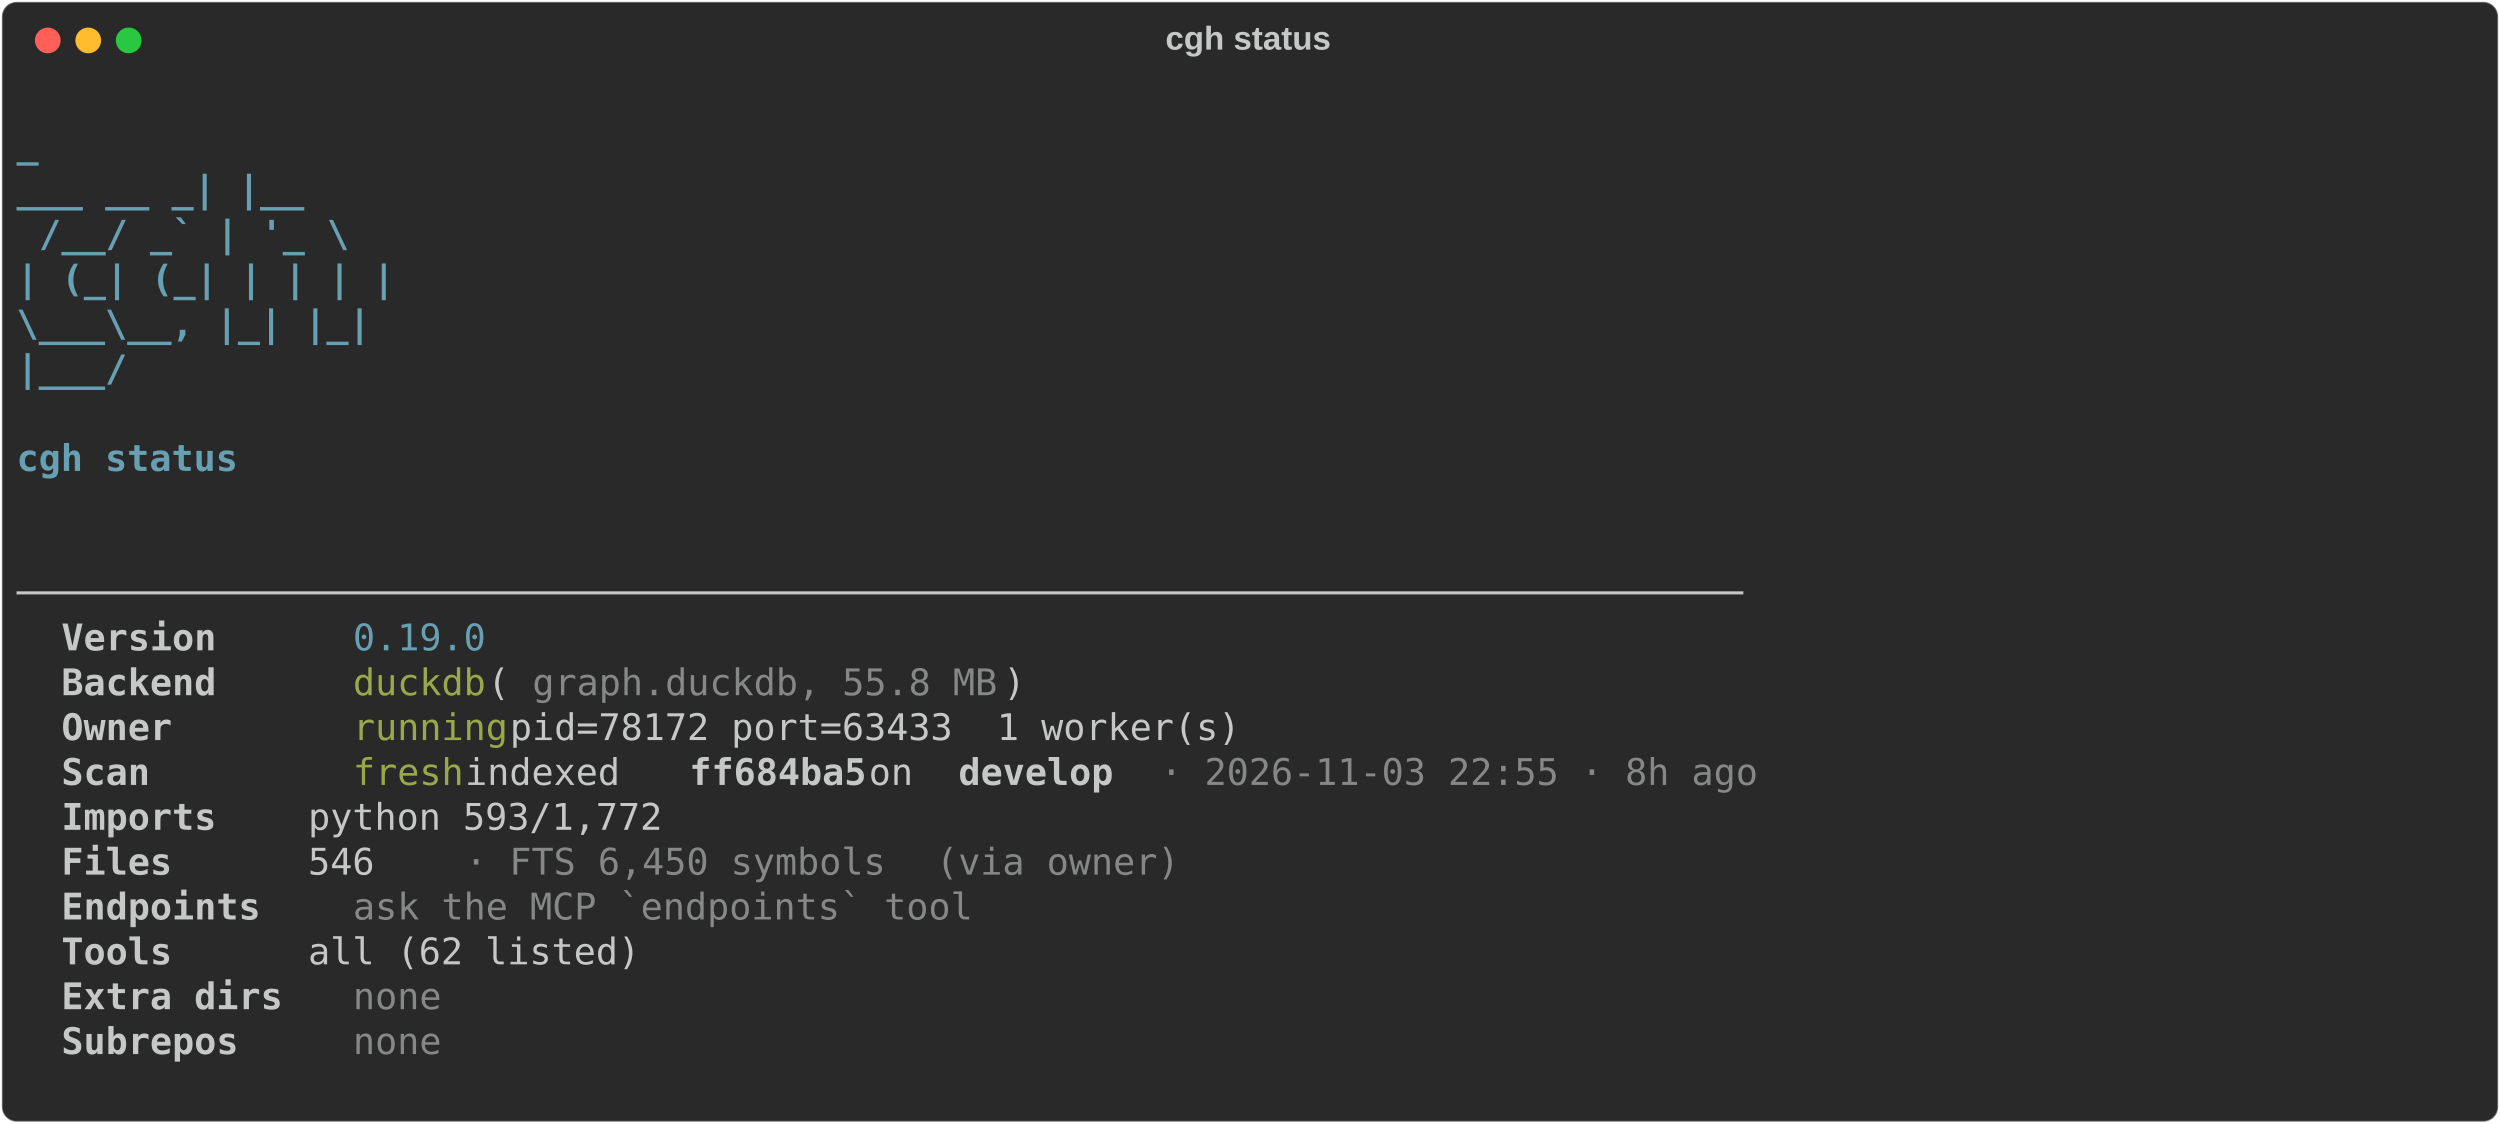
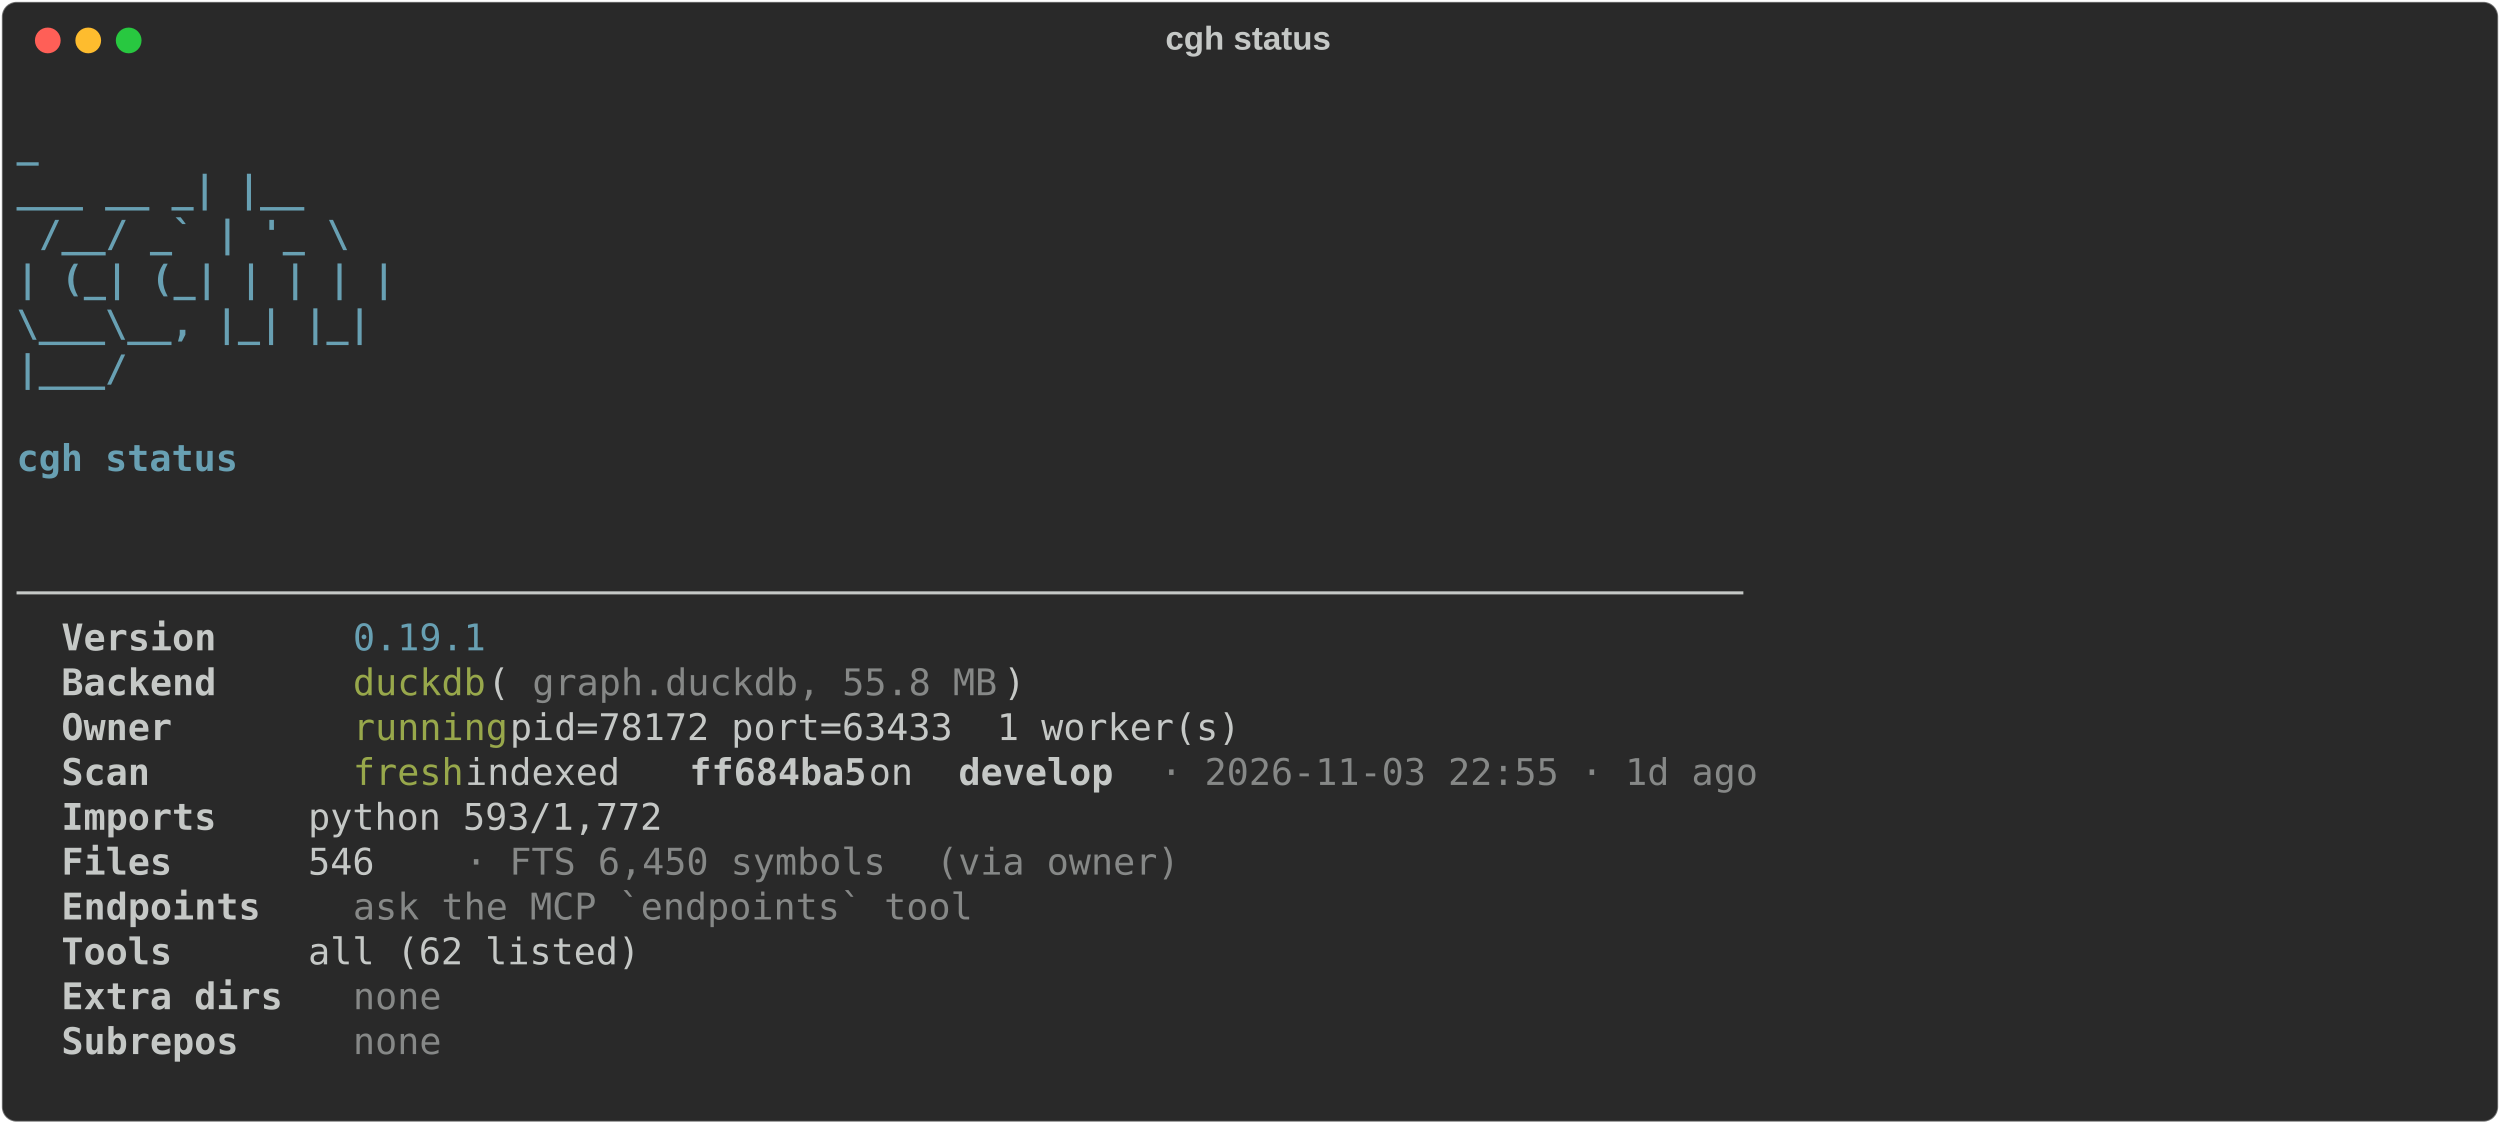
<svg xmlns="http://www.w3.org/2000/svg" class="rich-terminal" viewBox="0 0 1360 611.2">
  <style>

    @font-face {
        font-family: "Fira Code";
        src: local("FiraCode-Regular"),
                url("https://cdnjs.cloudflare.com/ajax/libs/firacode/6.2.0/woff2/FiraCode-Regular.woff2") format("woff2"),
                url("https://cdnjs.cloudflare.com/ajax/libs/firacode/6.2.0/woff/FiraCode-Regular.woff") format("woff");
        font-style: normal;
        font-weight: 400;
    }
    @font-face {
        font-family: "Fira Code";
        src: local("FiraCode-Bold"),
                url("https://cdnjs.cloudflare.com/ajax/libs/firacode/6.2.0/woff2/FiraCode-Bold.woff2") format("woff2"),
                url("https://cdnjs.cloudflare.com/ajax/libs/firacode/6.2.0/woff/FiraCode-Bold.woff") format("woff");
        font-style: bold;
        font-weight: 700;
    }

-     .terminal-4137538739-matrix {
+     .terminal-3211711657-matrix {
        font-family: Fira Code, monospace;
        font-size: 20px;
        line-height: 24.4px;
        font-variant-east-asian: full-width;
    }

-     .terminal-4137538739-title {
+     .terminal-3211711657-title {
        font-size: 18px;
        font-weight: bold;
        font-family: arial;
    }

-     .terminal-4137538739-r1 { fill: #c5c8c6 }
- .terminal-4137538739-r2 { fill: #68a0b3;font-weight: bold }
- .terminal-4137538739-r3 { fill: #c5c8c6;font-weight: bold }
- .terminal-4137538739-r4 { fill: #68a0b3 }
- .terminal-4137538739-r5 { fill: #98a84b }
- .terminal-4137538739-r6 { fill: #868887 }
+     .terminal-3211711657-r1 { fill: #c5c8c6 }
+ .terminal-3211711657-r2 { fill: #68a0b3;font-weight: bold }
+ .terminal-3211711657-r3 { fill: #c5c8c6;font-weight: bold }
+ .terminal-3211711657-r4 { fill: #68a0b3 }
+ .terminal-3211711657-r5 { fill: #98a84b }
+ .terminal-3211711657-r6 { fill: #868887 }
    </style>
  <defs>
-     <clipPath id="terminal-4137538739-clip-terminal">
+     <clipPath id="terminal-3211711657-clip-terminal">
      <rect x="0" y="0" width="1341.0" height="560.2" />
    </clipPath>
-     <clipPath id="terminal-4137538739-line-0">
+     <clipPath id="terminal-3211711657-line-0">
      <rect x="0" y="1.5" width="1342" height="24.65" />
    </clipPath>
-     <clipPath id="terminal-4137538739-line-1">
+     <clipPath id="terminal-3211711657-line-1">
      <rect x="0" y="25.9" width="1342" height="24.65" />
    </clipPath>
-     <clipPath id="terminal-4137538739-line-2">
+     <clipPath id="terminal-3211711657-line-2">
      <rect x="0" y="50.3" width="1342" height="24.65" />
    </clipPath>
-     <clipPath id="terminal-4137538739-line-3">
+     <clipPath id="terminal-3211711657-line-3">
      <rect x="0" y="74.7" width="1342" height="24.65" />
    </clipPath>
-     <clipPath id="terminal-4137538739-line-4">
+     <clipPath id="terminal-3211711657-line-4">
      <rect x="0" y="99.1" width="1342" height="24.65" />
    </clipPath>
-     <clipPath id="terminal-4137538739-line-5">
+     <clipPath id="terminal-3211711657-line-5">
      <rect x="0" y="123.5" width="1342" height="24.65" />
    </clipPath>
-     <clipPath id="terminal-4137538739-line-6">
+     <clipPath id="terminal-3211711657-line-6">
      <rect x="0" y="147.9" width="1342" height="24.65" />
    </clipPath>
-     <clipPath id="terminal-4137538739-line-7">
+     <clipPath id="terminal-3211711657-line-7">
      <rect x="0" y="172.3" width="1342" height="24.65" />
    </clipPath>
-     <clipPath id="terminal-4137538739-line-8">
+     <clipPath id="terminal-3211711657-line-8">
      <rect x="0" y="196.7" width="1342" height="24.65" />
    </clipPath>
-     <clipPath id="terminal-4137538739-line-9">
+     <clipPath id="terminal-3211711657-line-9">
      <rect x="0" y="221.1" width="1342" height="24.65" />
    </clipPath>
-     <clipPath id="terminal-4137538739-line-10">
+     <clipPath id="terminal-3211711657-line-10">
      <rect x="0" y="245.5" width="1342" height="24.65" />
    </clipPath>
-     <clipPath id="terminal-4137538739-line-11">
+     <clipPath id="terminal-3211711657-line-11">
      <rect x="0" y="269.9" width="1342" height="24.65" />
    </clipPath>
-     <clipPath id="terminal-4137538739-line-12">
+     <clipPath id="terminal-3211711657-line-12">
      <rect x="0" y="294.3" width="1342" height="24.65" />
    </clipPath>
-     <clipPath id="terminal-4137538739-line-13">
+     <clipPath id="terminal-3211711657-line-13">
      <rect x="0" y="318.7" width="1342" height="24.65" />
    </clipPath>
-     <clipPath id="terminal-4137538739-line-14">
+     <clipPath id="terminal-3211711657-line-14">
      <rect x="0" y="343.1" width="1342" height="24.65" />
    </clipPath>
-     <clipPath id="terminal-4137538739-line-15">
+     <clipPath id="terminal-3211711657-line-15">
      <rect x="0" y="367.5" width="1342" height="24.65" />
    </clipPath>
-     <clipPath id="terminal-4137538739-line-16">
+     <clipPath id="terminal-3211711657-line-16">
      <rect x="0" y="391.9" width="1342" height="24.65" />
    </clipPath>
-     <clipPath id="terminal-4137538739-line-17">
+     <clipPath id="terminal-3211711657-line-17">
      <rect x="0" y="416.3" width="1342" height="24.65" />
    </clipPath>
-     <clipPath id="terminal-4137538739-line-18">
+     <clipPath id="terminal-3211711657-line-18">
      <rect x="0" y="440.7" width="1342" height="24.65" />
    </clipPath>
-     <clipPath id="terminal-4137538739-line-19">
+     <clipPath id="terminal-3211711657-line-19">
      <rect x="0" y="465.1" width="1342" height="24.65" />
    </clipPath>
-     <clipPath id="terminal-4137538739-line-20">
+     <clipPath id="terminal-3211711657-line-20">
      <rect x="0" y="489.5" width="1342" height="24.65" />
    </clipPath>
-     <clipPath id="terminal-4137538739-line-21">
+     <clipPath id="terminal-3211711657-line-21">
      <rect x="0" y="513.9" width="1342" height="24.65" />
    </clipPath>
  </defs>
  <rect fill="#292929" stroke="rgba(255,255,255,0.35)" stroke-width="1" x="1" y="1" width="1358" height="609.2" rx="8" />
-   <text class="terminal-4137538739-title" fill="#c5c8c6" text-anchor="middle" x="679" y="27">cgh status</text>
+   <text class="terminal-3211711657-title" fill="#c5c8c6" text-anchor="middle" x="679" y="27">cgh status</text>
  <g transform="translate(26,22)">
    <circle cx="0" cy="0" r="7" fill="#ff5f57" />
    <circle cx="22" cy="0" r="7" fill="#febc2e" />
    <circle cx="44" cy="0" r="7" fill="#28c840" />
  </g>
-   <g transform="translate(9, 41)" clip-path="url(#terminal-4137538739-clip-terminal)">
-     <g class="terminal-4137538739-matrix">
-       <text class="terminal-4137538739-r1" x="1342" y="20" textLength="12.2" clip-path="url(#terminal-4137538739-line-0)">
- </text>
-       <text class="terminal-4137538739-r2" x="0" y="44.4" textLength="146.4" clip-path="url(#terminal-4137538739-line-1)">           _</text>
-       <text class="terminal-4137538739-r1" x="1342" y="44.4" textLength="12.2" clip-path="url(#terminal-4137538739-line-1)">
- </text>
-       <text class="terminal-4137538739-r2" x="0" y="68.8" textLength="183" clip-path="url(#terminal-4137538739-line-2)">  ___ __ _| |__</text>
-       <text class="terminal-4137538739-r1" x="1342" y="68.8" textLength="12.2" clip-path="url(#terminal-4137538739-line-2)">
- </text>
-       <text class="terminal-4137538739-r2" x="12.2" y="93.2" textLength="12.2" clip-path="url(#terminal-4137538739-line-3)">/</text>
-       <text class="terminal-4137538739-r2" x="24.4" y="93.2" textLength="170.8" clip-path="url(#terminal-4137538739-line-3)"> __/ _` | '_ \</text>
-       <text class="terminal-4137538739-r1" x="1342" y="93.2" textLength="12.2" clip-path="url(#terminal-4137538739-line-3)">
- </text>
-       <text class="terminal-4137538739-r2" x="0" y="117.6" textLength="24.4" clip-path="url(#terminal-4137538739-line-4)">| </text>
-       <text class="terminal-4137538739-r2" x="24.4" y="117.6" textLength="12.2" clip-path="url(#terminal-4137538739-line-4)">(</text>
-       <text class="terminal-4137538739-r2" x="36.6" y="117.6" textLength="36.6" clip-path="url(#terminal-4137538739-line-4)">_| </text>
-       <text class="terminal-4137538739-r2" x="73.2" y="117.6" textLength="12.2" clip-path="url(#terminal-4137538739-line-4)">(</text>
-       <text class="terminal-4137538739-r2" x="85.4" y="117.6" textLength="122" clip-path="url(#terminal-4137538739-line-4)">_| | | | |</text>
-       <text class="terminal-4137538739-r1" x="1342" y="117.6" textLength="12.2" clip-path="url(#terminal-4137538739-line-4)">
- </text>
-       <text class="terminal-4137538739-r2" x="0" y="142" textLength="207.4" clip-path="url(#terminal-4137538739-line-5)"> \___\__, |_| |_|</text>
-       <text class="terminal-4137538739-r1" x="1342" y="142" textLength="12.2" clip-path="url(#terminal-4137538739-line-5)">
- </text>
-       <text class="terminal-4137538739-r2" x="0" y="166.4" textLength="122" clip-path="url(#terminal-4137538739-line-6)">     |___/</text>
-       <text class="terminal-4137538739-r1" x="1342" y="166.4" textLength="12.2" clip-path="url(#terminal-4137538739-line-6)">
- </text>
-       <text class="terminal-4137538739-r1" x="1342" y="190.8" textLength="12.2" clip-path="url(#terminal-4137538739-line-7)">
- </text>
-       <text class="terminal-4137538739-r2" x="0" y="215.2" textLength="976" clip-path="url(#terminal-4137538739-line-8)">                                   cgh status                                   </text>
-       <text class="terminal-4137538739-r1" x="1342" y="215.2" textLength="12.2" clip-path="url(#terminal-4137538739-line-8)">
- </text>
-       <text class="terminal-4137538739-r1" x="1342" y="239.6" textLength="12.2" clip-path="url(#terminal-4137538739-line-9)">
- </text>
-       <text class="terminal-4137538739-r1" x="1342" y="264" textLength="12.2" clip-path="url(#terminal-4137538739-line-10)">
- </text>
-       <text class="terminal-4137538739-r1" x="0" y="288.4" textLength="976" clip-path="url(#terminal-4137538739-line-11)"> ────────────────────────────────────────────────────────────────────────────── </text>
-       <text class="terminal-4137538739-r1" x="1342" y="288.4" textLength="12.2" clip-path="url(#terminal-4137538739-line-11)">
- </text>
-       <text class="terminal-4137538739-r3" x="24.4" y="312.8" textLength="122" clip-path="url(#terminal-4137538739-line-12)">Version   </text>
-       <text class="terminal-4137538739-r4" x="183" y="312.8" textLength="73.2" clip-path="url(#terminal-4137538739-line-12)">0.19.0</text>
-       <text class="terminal-4137538739-r1" x="1342" y="312.8" textLength="12.2" clip-path="url(#terminal-4137538739-line-12)">
- </text>
-       <text class="terminal-4137538739-r3" x="24.4" y="337.2" textLength="122" clip-path="url(#terminal-4137538739-line-13)">Backend   </text>
-       <text class="terminal-4137538739-r5" x="183" y="337.2" textLength="73.2" clip-path="url(#terminal-4137538739-line-13)">duckdb</text>
-       <text class="terminal-4137538739-r1" x="256.2" y="337.2" textLength="24.4" clip-path="url(#terminal-4137538739-line-13)"> (</text>
-       <text class="terminal-4137538739-r6" x="280.6" y="337.2" textLength="256.2" clip-path="url(#terminal-4137538739-line-13)">graph.duckdb, 55.8 MB</text>
-       <text class="terminal-4137538739-r1" x="536.8" y="337.2" textLength="439.2" clip-path="url(#terminal-4137538739-line-13)">)                                   </text>
-       <text class="terminal-4137538739-r1" x="1342" y="337.2" textLength="12.2" clip-path="url(#terminal-4137538739-line-13)">
- </text>
-       <text class="terminal-4137538739-r3" x="24.4" y="361.6" textLength="122" clip-path="url(#terminal-4137538739-line-14)">Owner     </text>
-       <text class="terminal-4137538739-r5" x="183" y="361.6" textLength="85.4" clip-path="url(#terminal-4137538739-line-14)">running</text>
-       <text class="terminal-4137538739-r1" x="268.4" y="361.6" textLength="707.6" clip-path="url(#terminal-4137538739-line-14)">  pid=78172 port=63433  1 worker(s)                       </text>
-       <text class="terminal-4137538739-r1" x="1342" y="361.6" textLength="12.2" clip-path="url(#terminal-4137538739-line-14)">
- </text>
-       <text class="terminal-4137538739-r3" x="24.4" y="386" textLength="122" clip-path="url(#terminal-4137538739-line-15)">Scan      </text>
-       <text class="terminal-4137538739-r5" x="183" y="386" textLength="61" clip-path="url(#terminal-4137538739-line-15)">fresh</text>
-       <text class="terminal-4137538739-r1" x="244" y="386" textLength="122" clip-path="url(#terminal-4137538739-line-15)">  indexed </text>
-       <text class="terminal-4137538739-r3" x="366" y="386" textLength="97.6" clip-path="url(#terminal-4137538739-line-15)">ff684ba5</text>
-       <text class="terminal-4137538739-r1" x="463.6" y="386" textLength="48.8" clip-path="url(#terminal-4137538739-line-15)"> on </text>
-       <text class="terminal-4137538739-r3" x="512.4" y="386" textLength="85.4" clip-path="url(#terminal-4137538739-line-15)">develop</text>
-       <text class="terminal-4137538739-r6" x="622.2" y="386" textLength="329.4" clip-path="url(#terminal-4137538739-line-15)">· 2026-11-03 22:55 · 8h ago</text>
-       <text class="terminal-4137538739-r1" x="1342" y="386" textLength="12.2" clip-path="url(#terminal-4137538739-line-15)">
- </text>
-       <text class="terminal-4137538739-r3" x="24.4" y="410.4" textLength="122" clip-path="url(#terminal-4137538739-line-16)">Imports   </text>
-       <text class="terminal-4137538739-r1" x="158.6" y="410.4" textLength="817.4" clip-path="url(#terminal-4137538739-line-16)">  python 593/1,772                                                 </text>
-       <text class="terminal-4137538739-r1" x="1342" y="410.4" textLength="12.2" clip-path="url(#terminal-4137538739-line-16)">
- </text>
-       <text class="terminal-4137538739-r3" x="24.4" y="434.8" textLength="122" clip-path="url(#terminal-4137538739-line-17)">Files     </text>
-       <text class="terminal-4137538739-r1" x="158.6" y="434.8" textLength="85.4" clip-path="url(#terminal-4137538739-line-17)">  546  </text>
-       <text class="terminal-4137538739-r6" x="244" y="434.8" textLength="231.8" clip-path="url(#terminal-4137538739-line-17)">· FTS 6,450 symbols</text>
-       <text class="terminal-4137538739-r6" x="500.2" y="434.8" textLength="134.2" clip-path="url(#terminal-4137538739-line-17)">(via owner)</text>
-       <text class="terminal-4137538739-r1" x="1342" y="434.8" textLength="12.2" clip-path="url(#terminal-4137538739-line-17)">
- </text>
-       <text class="terminal-4137538739-r3" x="24.4" y="459.2" textLength="122" clip-path="url(#terminal-4137538739-line-18)">Endpoints </text>
-       <text class="terminal-4137538739-r6" x="183" y="459.2" textLength="341.6" clip-path="url(#terminal-4137538739-line-18)">ask the MCP `endpoints` tool</text>
-       <text class="terminal-4137538739-r1" x="1342" y="459.2" textLength="12.2" clip-path="url(#terminal-4137538739-line-18)">
- </text>
-       <text class="terminal-4137538739-r3" x="24.4" y="483.6" textLength="122" clip-path="url(#terminal-4137538739-line-19)">Tools     </text>
-       <text class="terminal-4137538739-r1" x="158.6" y="483.6" textLength="817.4" clip-path="url(#terminal-4137538739-line-19)">  all (62 listed)                                                  </text>
-       <text class="terminal-4137538739-r1" x="1342" y="483.6" textLength="12.2" clip-path="url(#terminal-4137538739-line-19)">
- </text>
-       <text class="terminal-4137538739-r3" x="24.4" y="508" textLength="122" clip-path="url(#terminal-4137538739-line-20)">Extra dirs</text>
-       <text class="terminal-4137538739-r6" x="183" y="508" textLength="48.8" clip-path="url(#terminal-4137538739-line-20)">none</text>
-       <text class="terminal-4137538739-r1" x="1342" y="508" textLength="12.2" clip-path="url(#terminal-4137538739-line-20)">
- </text>
-       <text class="terminal-4137538739-r3" x="24.4" y="532.4" textLength="122" clip-path="url(#terminal-4137538739-line-21)">Subrepos  </text>
-       <text class="terminal-4137538739-r6" x="183" y="532.4" textLength="48.8" clip-path="url(#terminal-4137538739-line-21)">none</text>
-       <text class="terminal-4137538739-r1" x="1342" y="532.4" textLength="12.2" clip-path="url(#terminal-4137538739-line-21)">
- </text>
-       <text class="terminal-4137538739-r1" x="1342" y="556.8" textLength="12.2" clip-path="url(#terminal-4137538739-line-22)">
+   <g transform="translate(9, 41)" clip-path="url(#terminal-3211711657-clip-terminal)">
+     <g class="terminal-3211711657-matrix">
+       <text class="terminal-3211711657-r1" x="1342" y="20" textLength="12.2" clip-path="url(#terminal-3211711657-line-0)">
+ </text>
+       <text class="terminal-3211711657-r2" x="0" y="44.4" textLength="146.4" clip-path="url(#terminal-3211711657-line-1)">           _</text>
+       <text class="terminal-3211711657-r1" x="1342" y="44.4" textLength="12.2" clip-path="url(#terminal-3211711657-line-1)">
+ </text>
+       <text class="terminal-3211711657-r2" x="0" y="68.8" textLength="183" clip-path="url(#terminal-3211711657-line-2)">  ___ __ _| |__</text>
+       <text class="terminal-3211711657-r1" x="1342" y="68.8" textLength="12.2" clip-path="url(#terminal-3211711657-line-2)">
+ </text>
+       <text class="terminal-3211711657-r2" x="12.2" y="93.2" textLength="12.2" clip-path="url(#terminal-3211711657-line-3)">/</text>
+       <text class="terminal-3211711657-r2" x="24.4" y="93.2" textLength="170.8" clip-path="url(#terminal-3211711657-line-3)"> __/ _` | '_ \</text>
+       <text class="terminal-3211711657-r1" x="1342" y="93.2" textLength="12.2" clip-path="url(#terminal-3211711657-line-3)">
+ </text>
+       <text class="terminal-3211711657-r2" x="0" y="117.6" textLength="24.4" clip-path="url(#terminal-3211711657-line-4)">| </text>
+       <text class="terminal-3211711657-r2" x="24.4" y="117.6" textLength="12.2" clip-path="url(#terminal-3211711657-line-4)">(</text>
+       <text class="terminal-3211711657-r2" x="36.6" y="117.6" textLength="36.6" clip-path="url(#terminal-3211711657-line-4)">_| </text>
+       <text class="terminal-3211711657-r2" x="73.2" y="117.6" textLength="12.2" clip-path="url(#terminal-3211711657-line-4)">(</text>
+       <text class="terminal-3211711657-r2" x="85.4" y="117.6" textLength="122" clip-path="url(#terminal-3211711657-line-4)">_| | | | |</text>
+       <text class="terminal-3211711657-r1" x="1342" y="117.6" textLength="12.2" clip-path="url(#terminal-3211711657-line-4)">
+ </text>
+       <text class="terminal-3211711657-r2" x="0" y="142" textLength="207.4" clip-path="url(#terminal-3211711657-line-5)"> \___\__, |_| |_|</text>
+       <text class="terminal-3211711657-r1" x="1342" y="142" textLength="12.2" clip-path="url(#terminal-3211711657-line-5)">
+ </text>
+       <text class="terminal-3211711657-r2" x="0" y="166.4" textLength="122" clip-path="url(#terminal-3211711657-line-6)">     |___/</text>
+       <text class="terminal-3211711657-r1" x="1342" y="166.4" textLength="12.2" clip-path="url(#terminal-3211711657-line-6)">
+ </text>
+       <text class="terminal-3211711657-r1" x="1342" y="190.8" textLength="12.2" clip-path="url(#terminal-3211711657-line-7)">
+ </text>
+       <text class="terminal-3211711657-r2" x="0" y="215.2" textLength="976" clip-path="url(#terminal-3211711657-line-8)">                                   cgh status                                   </text>
+       <text class="terminal-3211711657-r1" x="1342" y="215.2" textLength="12.2" clip-path="url(#terminal-3211711657-line-8)">
+ </text>
+       <text class="terminal-3211711657-r1" x="1342" y="239.6" textLength="12.2" clip-path="url(#terminal-3211711657-line-9)">
+ </text>
+       <text class="terminal-3211711657-r1" x="1342" y="264" textLength="12.2" clip-path="url(#terminal-3211711657-line-10)">
+ </text>
+       <text class="terminal-3211711657-r1" x="0" y="288.4" textLength="976" clip-path="url(#terminal-3211711657-line-11)"> ────────────────────────────────────────────────────────────────────────────── </text>
+       <text class="terminal-3211711657-r1" x="1342" y="288.4" textLength="12.2" clip-path="url(#terminal-3211711657-line-11)">
+ </text>
+       <text class="terminal-3211711657-r3" x="24.4" y="312.8" textLength="122" clip-path="url(#terminal-3211711657-line-12)">Version   </text>
+       <text class="terminal-3211711657-r4" x="183" y="312.8" textLength="73.2" clip-path="url(#terminal-3211711657-line-12)">0.19.1</text>
+       <text class="terminal-3211711657-r1" x="1342" y="312.8" textLength="12.2" clip-path="url(#terminal-3211711657-line-12)">
+ </text>
+       <text class="terminal-3211711657-r3" x="24.4" y="337.2" textLength="122" clip-path="url(#terminal-3211711657-line-13)">Backend   </text>
+       <text class="terminal-3211711657-r5" x="183" y="337.2" textLength="73.2" clip-path="url(#terminal-3211711657-line-13)">duckdb</text>
+       <text class="terminal-3211711657-r1" x="256.2" y="337.2" textLength="24.4" clip-path="url(#terminal-3211711657-line-13)"> (</text>
+       <text class="terminal-3211711657-r6" x="280.6" y="337.2" textLength="256.2" clip-path="url(#terminal-3211711657-line-13)">graph.duckdb, 55.8 MB</text>
+       <text class="terminal-3211711657-r1" x="536.8" y="337.2" textLength="439.2" clip-path="url(#terminal-3211711657-line-13)">)                                   </text>
+       <text class="terminal-3211711657-r1" x="1342" y="337.2" textLength="12.2" clip-path="url(#terminal-3211711657-line-13)">
+ </text>
+       <text class="terminal-3211711657-r3" x="24.4" y="361.6" textLength="122" clip-path="url(#terminal-3211711657-line-14)">Owner     </text>
+       <text class="terminal-3211711657-r5" x="183" y="361.6" textLength="85.4" clip-path="url(#terminal-3211711657-line-14)">running</text>
+       <text class="terminal-3211711657-r1" x="268.4" y="361.6" textLength="707.6" clip-path="url(#terminal-3211711657-line-14)">  pid=78172 port=63433  1 worker(s)                       </text>
+       <text class="terminal-3211711657-r1" x="1342" y="361.6" textLength="12.2" clip-path="url(#terminal-3211711657-line-14)">
+ </text>
+       <text class="terminal-3211711657-r3" x="24.4" y="386" textLength="122" clip-path="url(#terminal-3211711657-line-15)">Scan      </text>
+       <text class="terminal-3211711657-r5" x="183" y="386" textLength="61" clip-path="url(#terminal-3211711657-line-15)">fresh</text>
+       <text class="terminal-3211711657-r1" x="244" y="386" textLength="122" clip-path="url(#terminal-3211711657-line-15)">  indexed </text>
+       <text class="terminal-3211711657-r3" x="366" y="386" textLength="97.6" clip-path="url(#terminal-3211711657-line-15)">ff684ba5</text>
+       <text class="terminal-3211711657-r1" x="463.6" y="386" textLength="48.8" clip-path="url(#terminal-3211711657-line-15)"> on </text>
+       <text class="terminal-3211711657-r3" x="512.4" y="386" textLength="85.4" clip-path="url(#terminal-3211711657-line-15)">develop</text>
+       <text class="terminal-3211711657-r6" x="622.2" y="386" textLength="329.4" clip-path="url(#terminal-3211711657-line-15)">· 2026-11-03 22:55 · 1d ago</text>
+       <text class="terminal-3211711657-r1" x="1342" y="386" textLength="12.2" clip-path="url(#terminal-3211711657-line-15)">
+ </text>
+       <text class="terminal-3211711657-r3" x="24.4" y="410.4" textLength="122" clip-path="url(#terminal-3211711657-line-16)">Imports   </text>
+       <text class="terminal-3211711657-r1" x="158.6" y="410.4" textLength="817.4" clip-path="url(#terminal-3211711657-line-16)">  python 593/1,772                                                 </text>
+       <text class="terminal-3211711657-r1" x="1342" y="410.4" textLength="12.2" clip-path="url(#terminal-3211711657-line-16)">
+ </text>
+       <text class="terminal-3211711657-r3" x="24.4" y="434.8" textLength="122" clip-path="url(#terminal-3211711657-line-17)">Files     </text>
+       <text class="terminal-3211711657-r1" x="158.6" y="434.8" textLength="85.4" clip-path="url(#terminal-3211711657-line-17)">  546  </text>
+       <text class="terminal-3211711657-r6" x="244" y="434.8" textLength="231.8" clip-path="url(#terminal-3211711657-line-17)">· FTS 6,450 symbols</text>
+       <text class="terminal-3211711657-r6" x="500.2" y="434.8" textLength="134.2" clip-path="url(#terminal-3211711657-line-17)">(via owner)</text>
+       <text class="terminal-3211711657-r1" x="1342" y="434.8" textLength="12.2" clip-path="url(#terminal-3211711657-line-17)">
+ </text>
+       <text class="terminal-3211711657-r3" x="24.4" y="459.2" textLength="122" clip-path="url(#terminal-3211711657-line-18)">Endpoints </text>
+       <text class="terminal-3211711657-r6" x="183" y="459.2" textLength="341.6" clip-path="url(#terminal-3211711657-line-18)">ask the MCP `endpoints` tool</text>
+       <text class="terminal-3211711657-r1" x="1342" y="459.2" textLength="12.2" clip-path="url(#terminal-3211711657-line-18)">
+ </text>
+       <text class="terminal-3211711657-r3" x="24.4" y="483.6" textLength="122" clip-path="url(#terminal-3211711657-line-19)">Tools     </text>
+       <text class="terminal-3211711657-r1" x="158.6" y="483.6" textLength="817.4" clip-path="url(#terminal-3211711657-line-19)">  all (62 listed)                                                  </text>
+       <text class="terminal-3211711657-r1" x="1342" y="483.6" textLength="12.2" clip-path="url(#terminal-3211711657-line-19)">
+ </text>
+       <text class="terminal-3211711657-r3" x="24.4" y="508" textLength="122" clip-path="url(#terminal-3211711657-line-20)">Extra dirs</text>
+       <text class="terminal-3211711657-r6" x="183" y="508" textLength="48.8" clip-path="url(#terminal-3211711657-line-20)">none</text>
+       <text class="terminal-3211711657-r1" x="1342" y="508" textLength="12.2" clip-path="url(#terminal-3211711657-line-20)">
+ </text>
+       <text class="terminal-3211711657-r3" x="24.4" y="532.4" textLength="122" clip-path="url(#terminal-3211711657-line-21)">Subrepos  </text>
+       <text class="terminal-3211711657-r6" x="183" y="532.4" textLength="48.8" clip-path="url(#terminal-3211711657-line-21)">none</text>
+       <text class="terminal-3211711657-r1" x="1342" y="532.4" textLength="12.2" clip-path="url(#terminal-3211711657-line-21)">
+ </text>
+       <text class="terminal-3211711657-r1" x="1342" y="556.8" textLength="12.2" clip-path="url(#terminal-3211711657-line-22)">
</text>
    </g>
  </g>
</svg>
